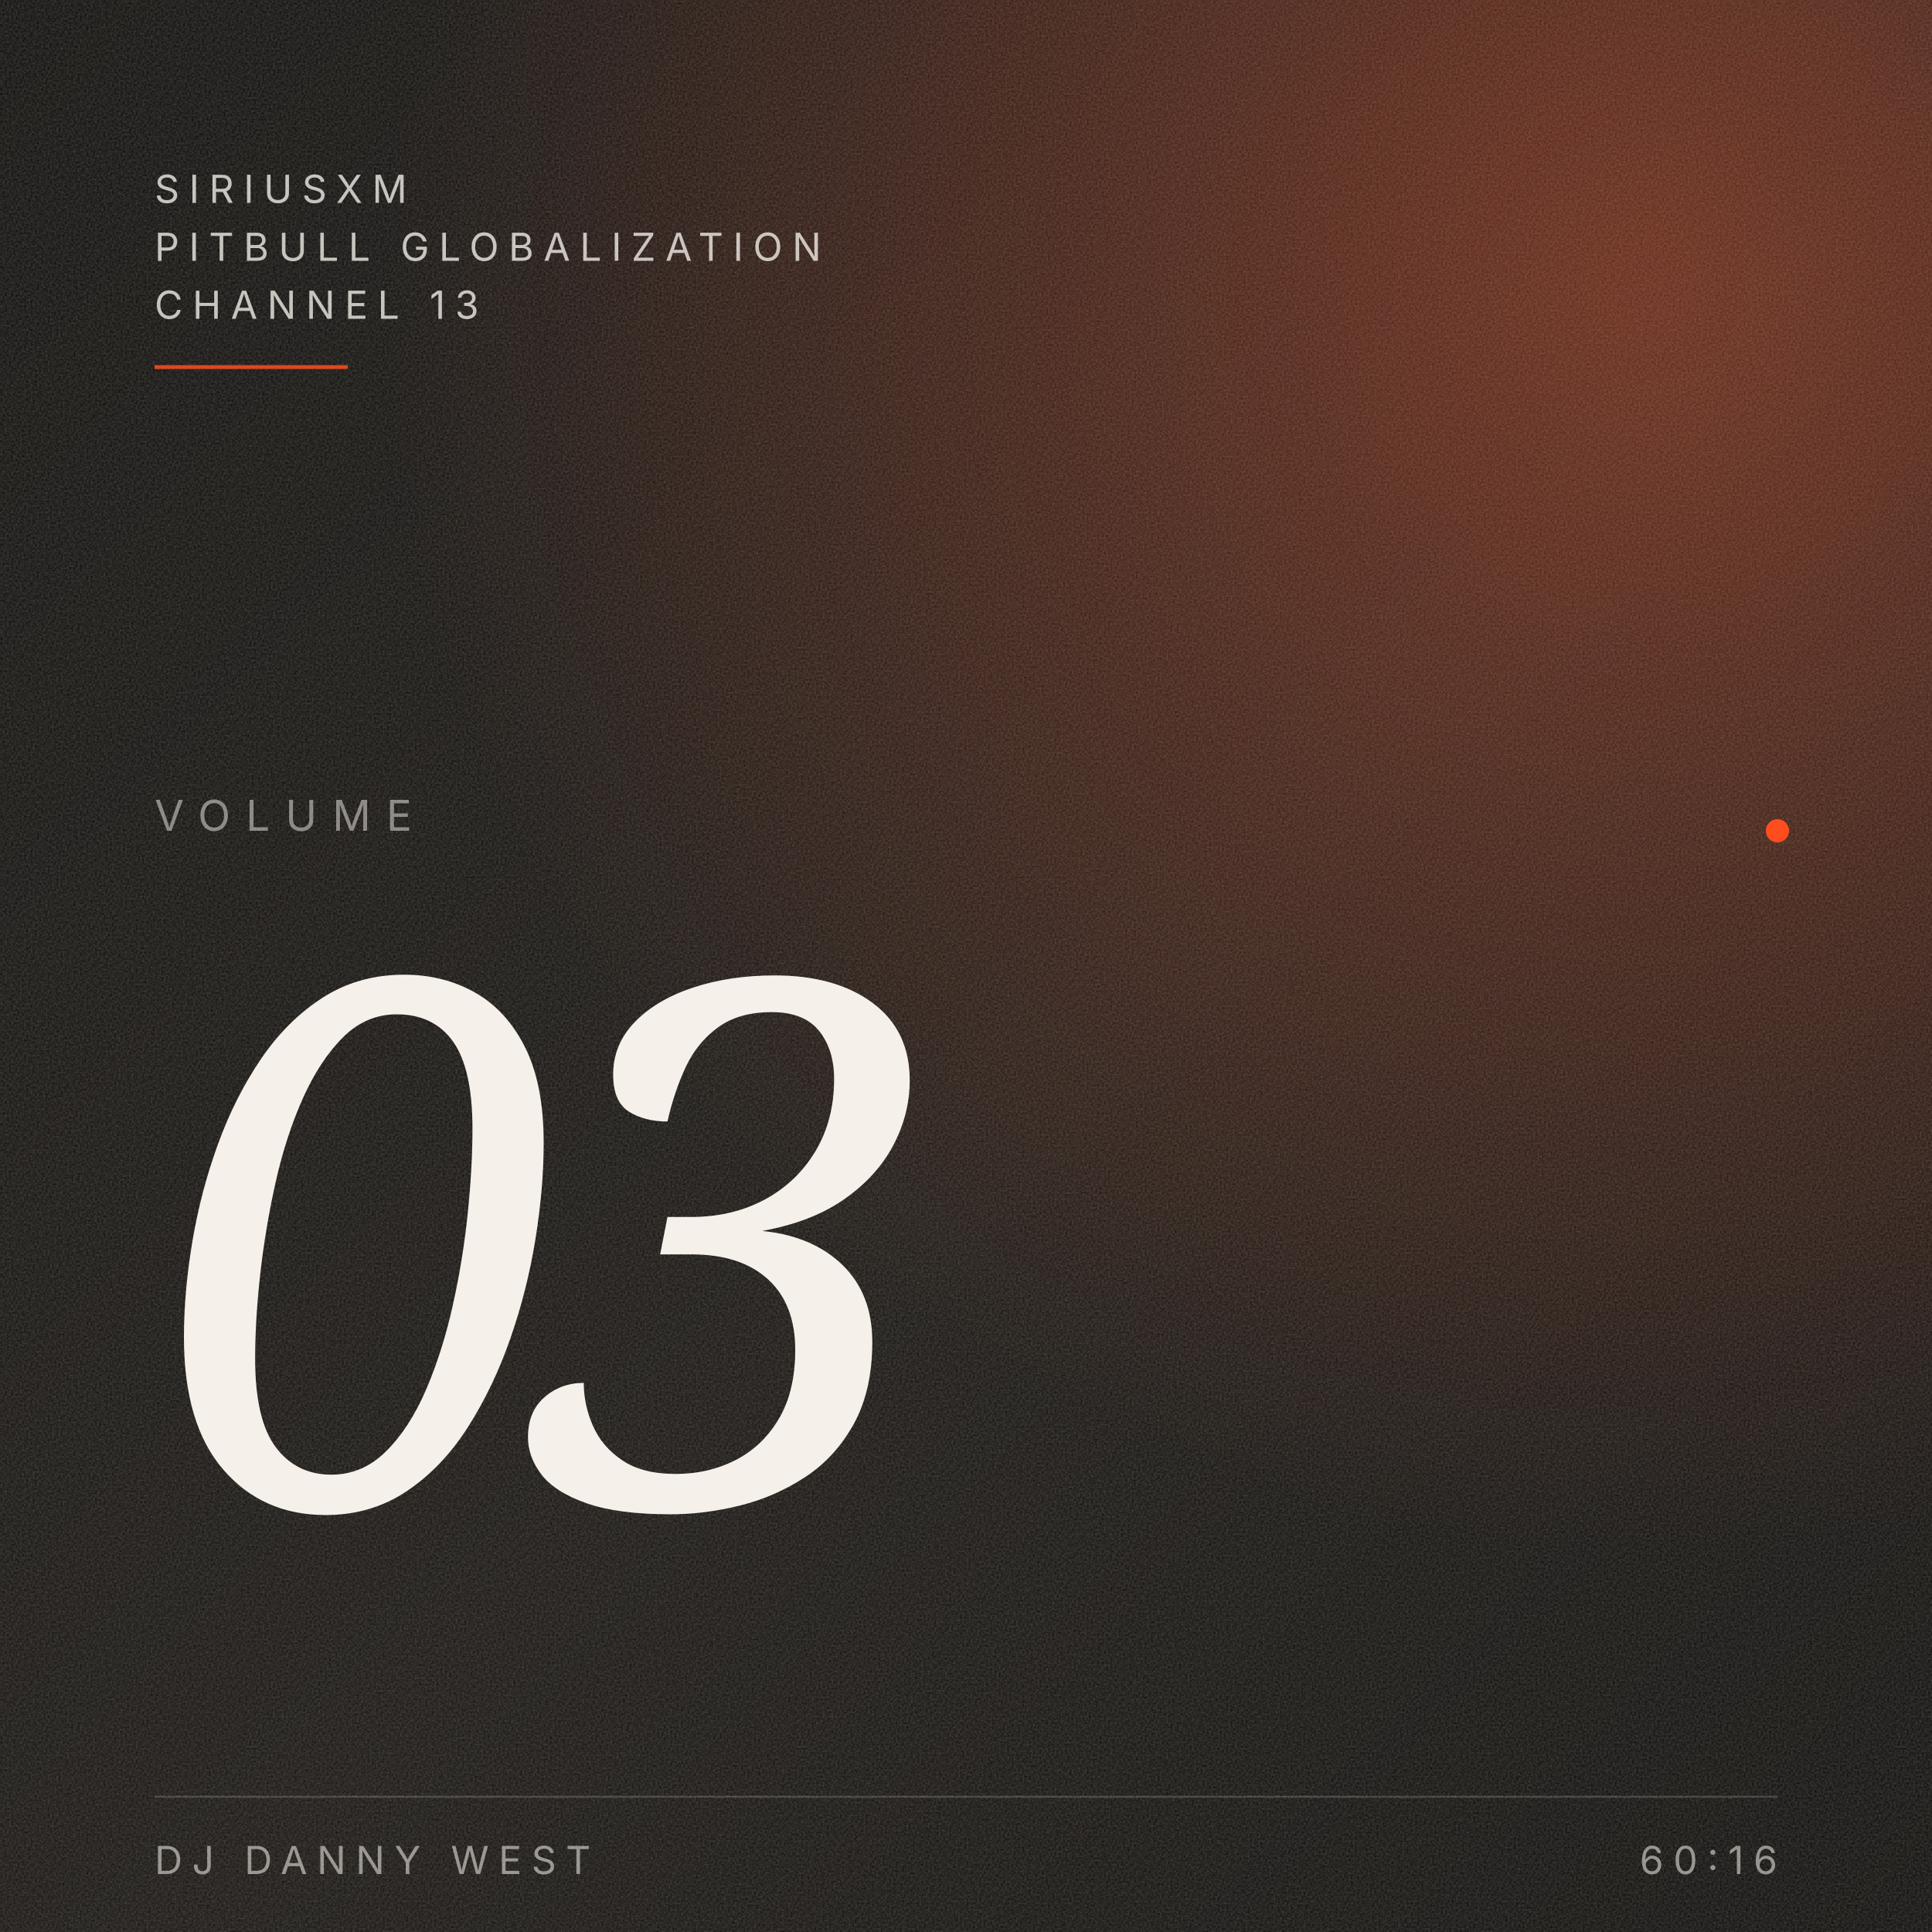
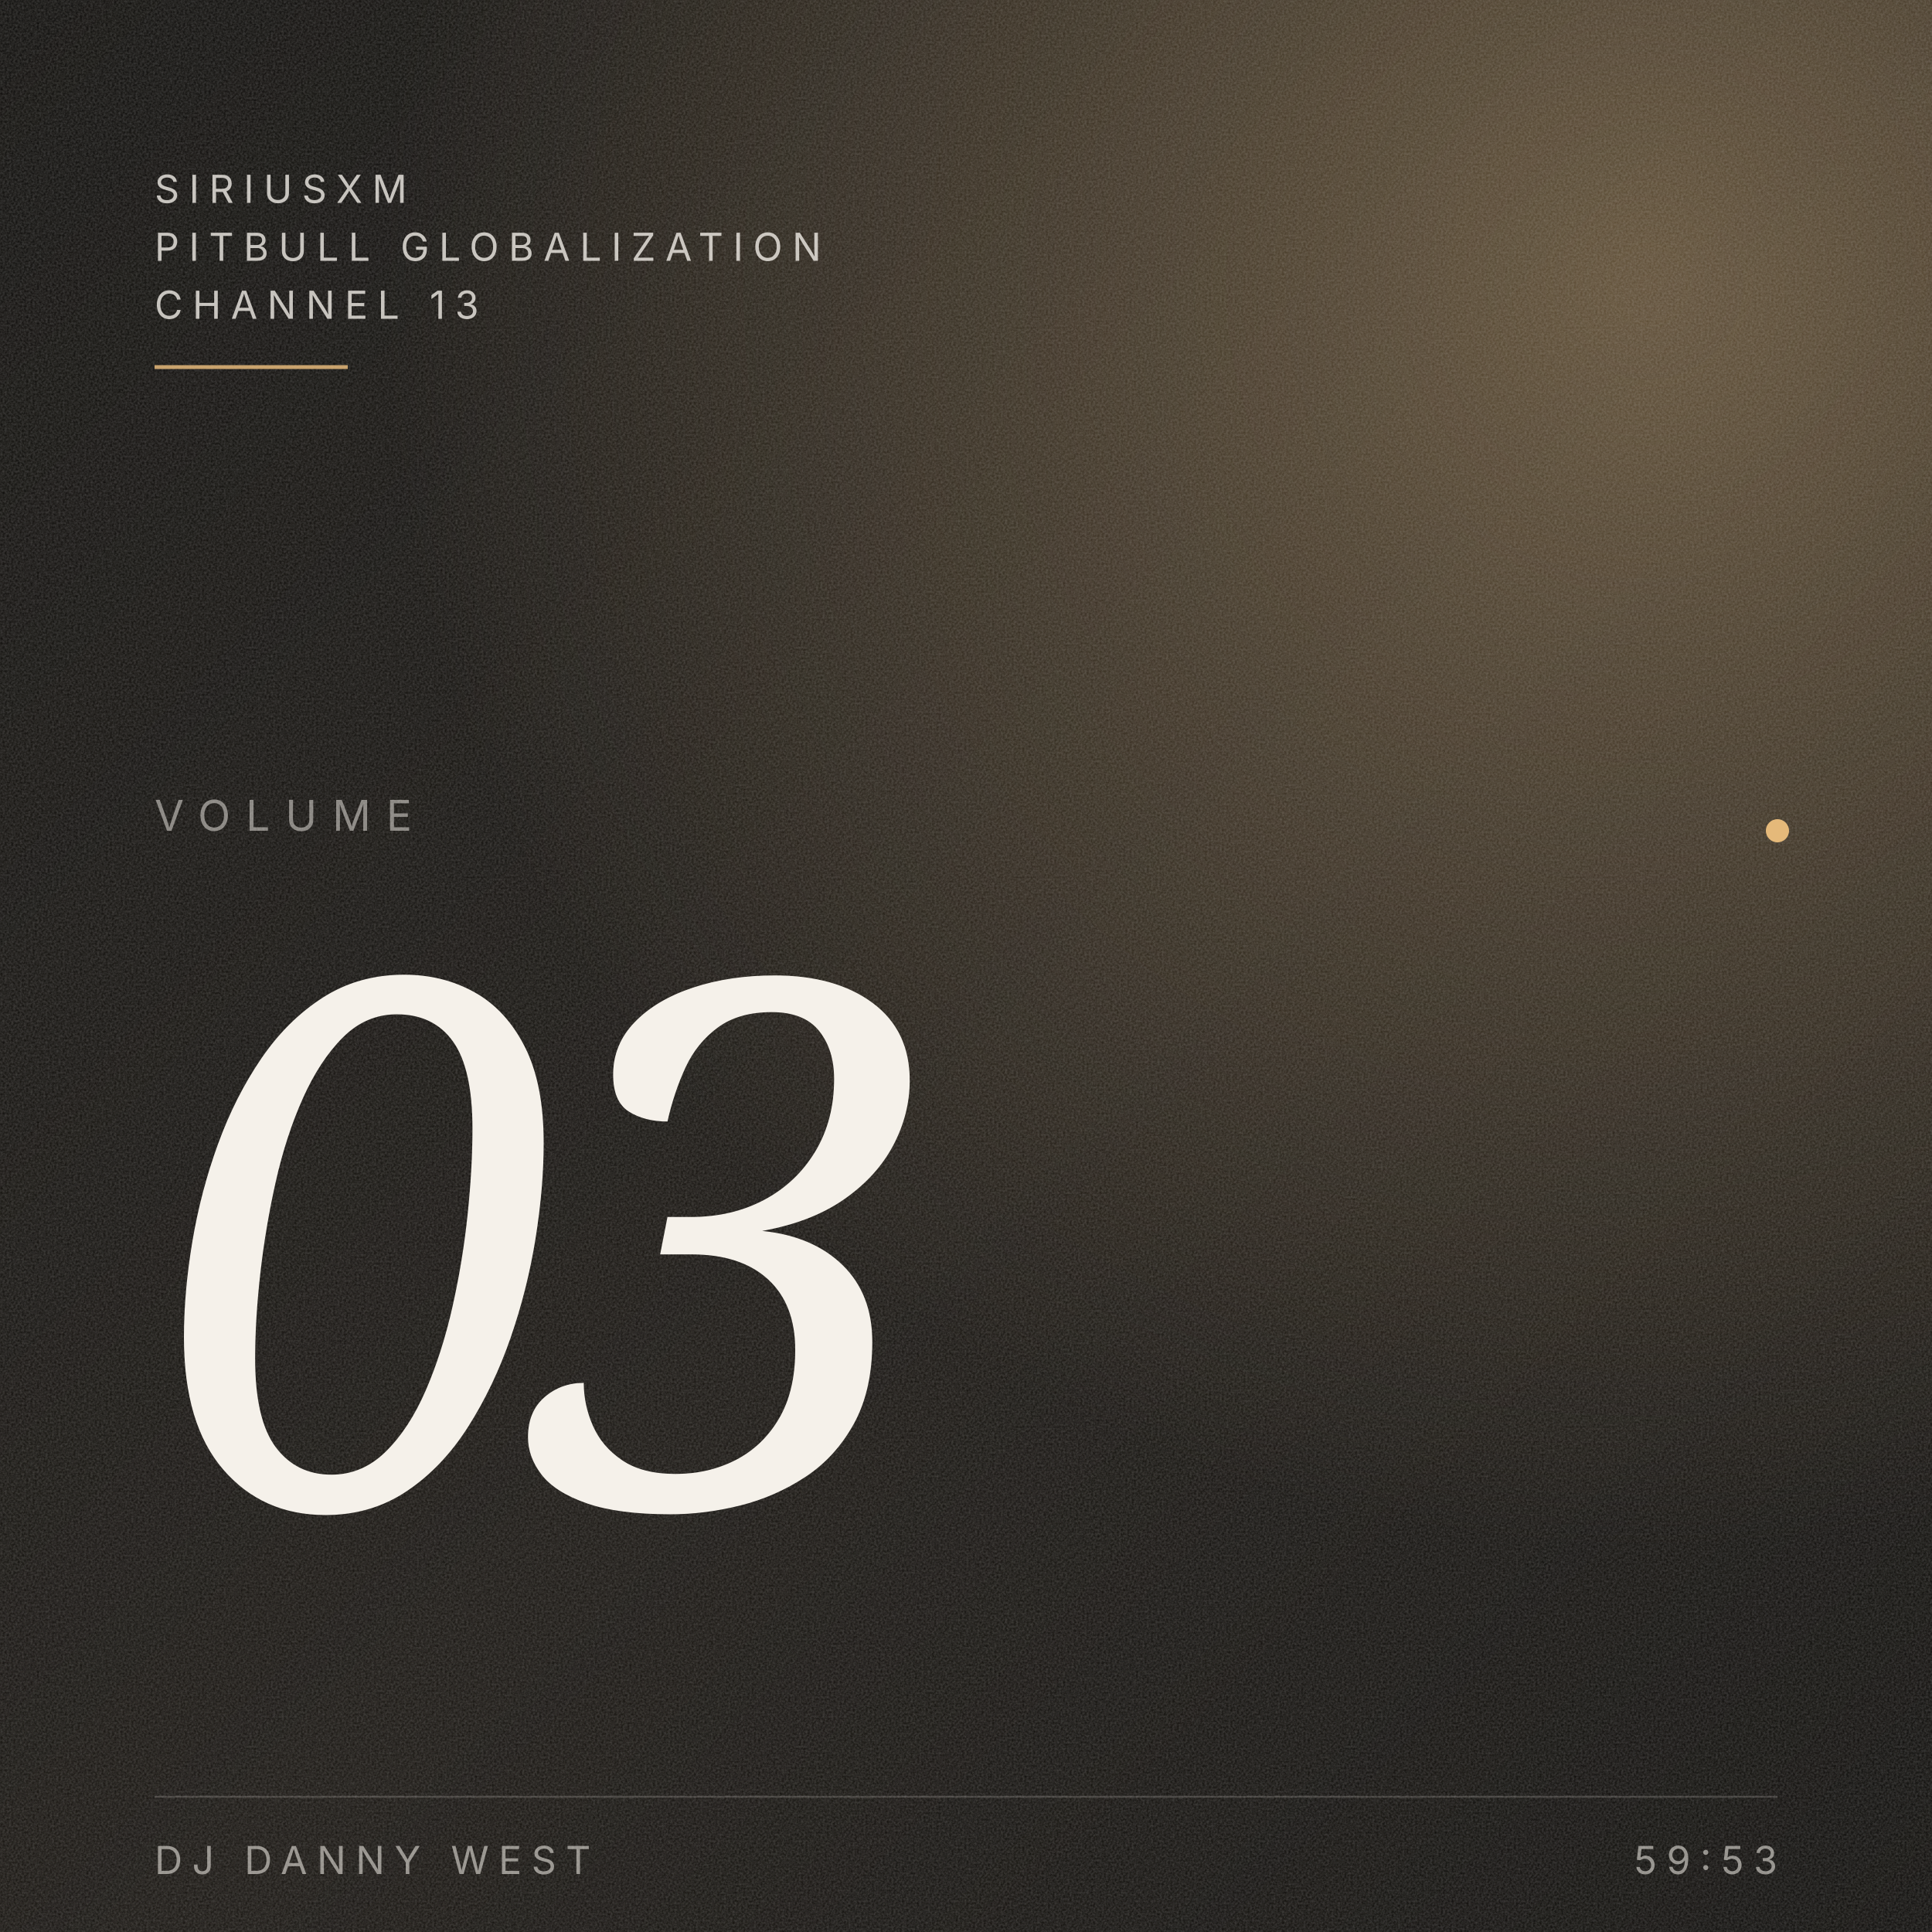
<svg xmlns="http://www.w3.org/2000/svg" viewBox="0 0 1000 1000" preserveAspectRatio="xMidYMid slice">
  <defs>
    <linearGradient id="bg" x1="0" y1="0" x2="1" y2="1">
      <stop offset="0" stop-color="#0A0907" />
      <stop offset="0.55" stop-color="#14110D" />
      <stop offset="1" stop-color="#0A0907" />
    </linearGradient>
    <radialGradient id="ember" cx="0.85" cy="0.15" r="0.65">
-       <stop offset="0" stop-color="#FF4D1F" stop-opacity="0.35" />
-       <stop offset="1" stop-color="#FF4D1F" stop-opacity="0" />
+       <stop offset="0" stop-color="#E5B97A" stop-opacity="0.35" />
+       <stop offset="1" stop-color="#E5B97A" stop-opacity="0" />
    </radialGradient>
    <filter id="grain" x="0" y="0" width="100%" height="100%">
      <feTurbulence type="fractalNoise" baseFrequency="0.9" numOctaves="3" stitchTiles="stitch" />
      <feColorMatrix values="0 0 0 0 0.96  0 0 0 0 0.94  0 0 0 0 0.92  0 0 0 0.5 0" />
    </filter>
  </defs>
  <rect width="1000" height="1000" fill="url(#bg)" />
  <rect width="1000" height="1000" fill="url(#ember)" />
  <rect width="1000" height="1000" filter="url(#grain)" opacity="0.45" />
  <g font-family="Inter, system-ui, sans-serif" fill="#F5F1EA">
    <text x="80" y="105" font-size="20" letter-spacing="5" fill-opacity="0.78">SIRIUSXM</text>
    <text x="80" y="135" font-size="20" letter-spacing="5" fill-opacity="0.78">PITBULL GLOBALIZATION</text>
    <text x="80" y="165" font-size="20" letter-spacing="5" fill-opacity="0.78">CHANNEL 13</text>
-     <line x1="80" y1="190" x2="180" y2="190" stroke="#FF4D1F" stroke-opacity="0.85" stroke-width="2" />
+     <line x1="80" y1="190" x2="180" y2="190" stroke="#E5B97A" stroke-opacity="0.85" stroke-width="2" />
  </g>
  <g font-family="Inter, system-ui, sans-serif" fill="#F5F1EA" fill-opacity="0.5">
    <text x="80" y="430" font-size="22" letter-spacing="8">VOLUME</text>
  </g>
  <g font-family="Fraunces, Georgia, serif" fill="#F5F1EA" style="font-variation-settings: 'opsz' 144;">
    <text x="80" y="780" font-size="380" font-style="italic" font-weight="300" letter-spacing="-18">03</text>
  </g>
-   <circle cx="920" cy="430" r="6" fill="#FF4D1F" />
+   <circle cx="920" cy="430" r="6" fill="#E5B97A" />
  <g font-family="Inter, system-ui, sans-serif" fill="#F5F1EA" fill-opacity="0.55">
    <line x1="80" y1="930" x2="920" y2="930" stroke="#F5F1EA" stroke-opacity="0.18" stroke-width="1" />
    <text x="80" y="970" font-size="20" letter-spacing="5">DJ DANNY WEST</text>
-     <text x="920" y="970" text-anchor="end" font-size="20" letter-spacing="5">60:16</text>
+     <text x="920" y="970" text-anchor="end" font-size="20" letter-spacing="5">59:53</text>
  </g>
</svg>
